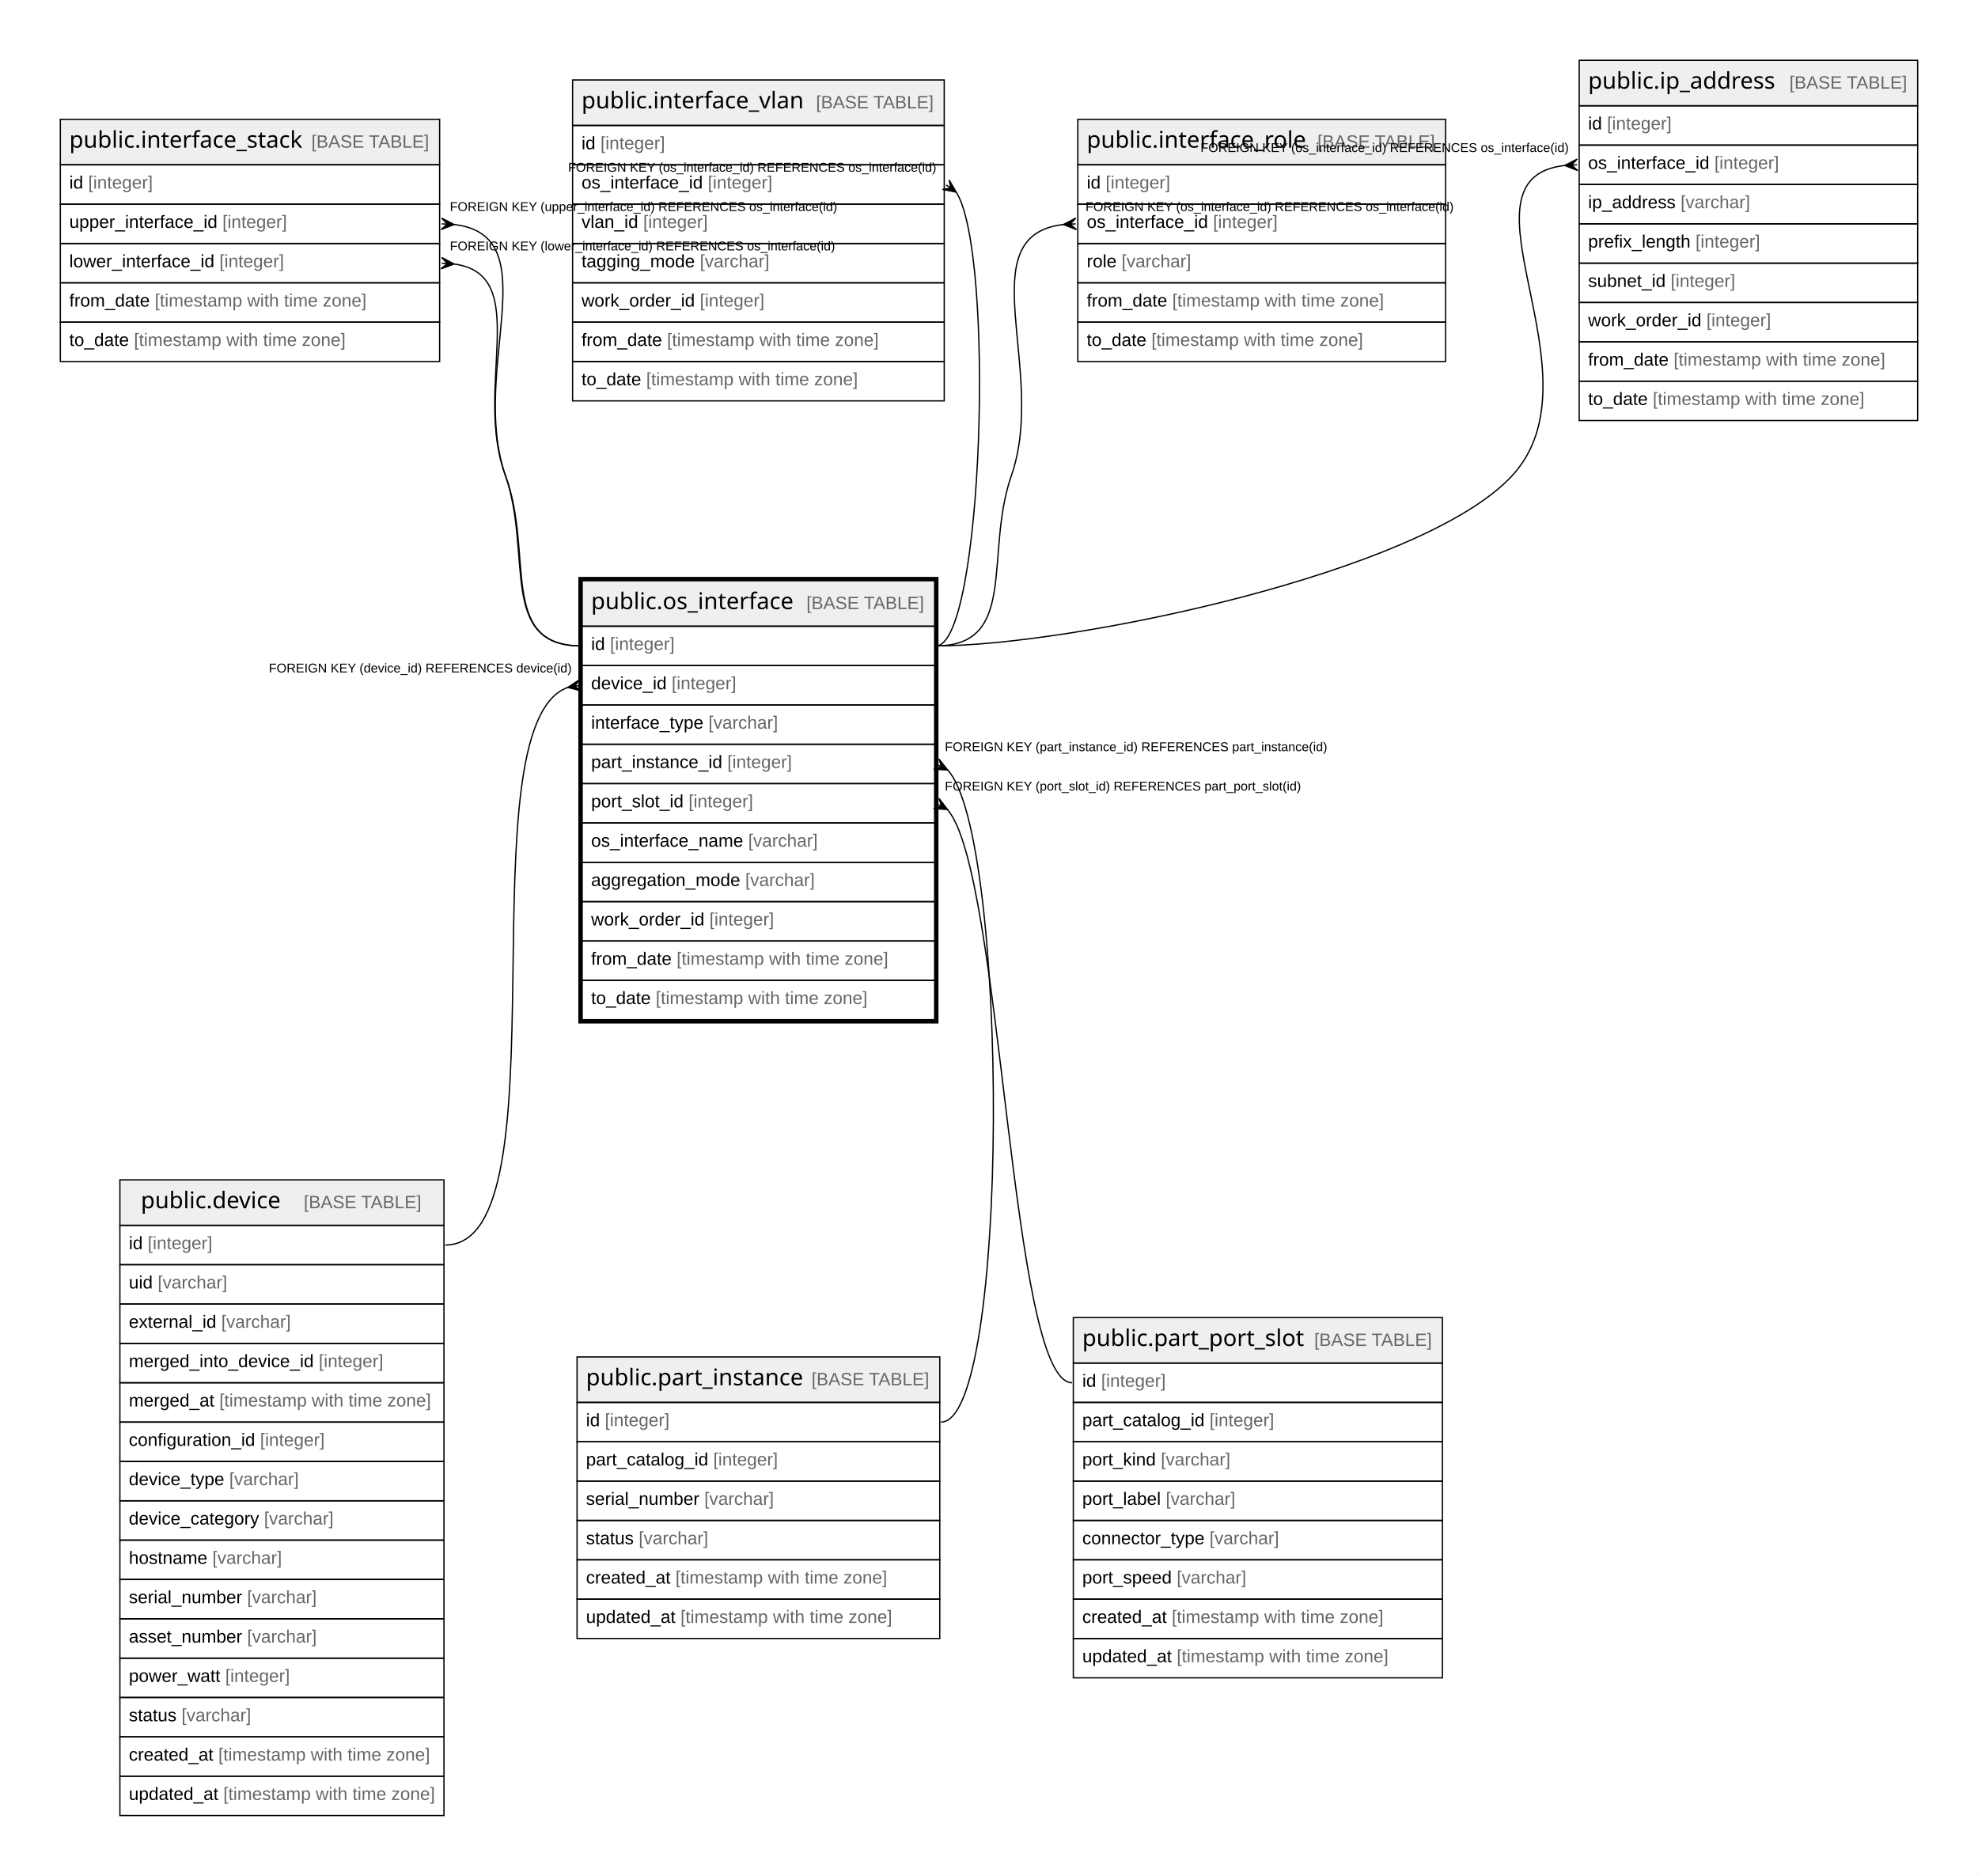
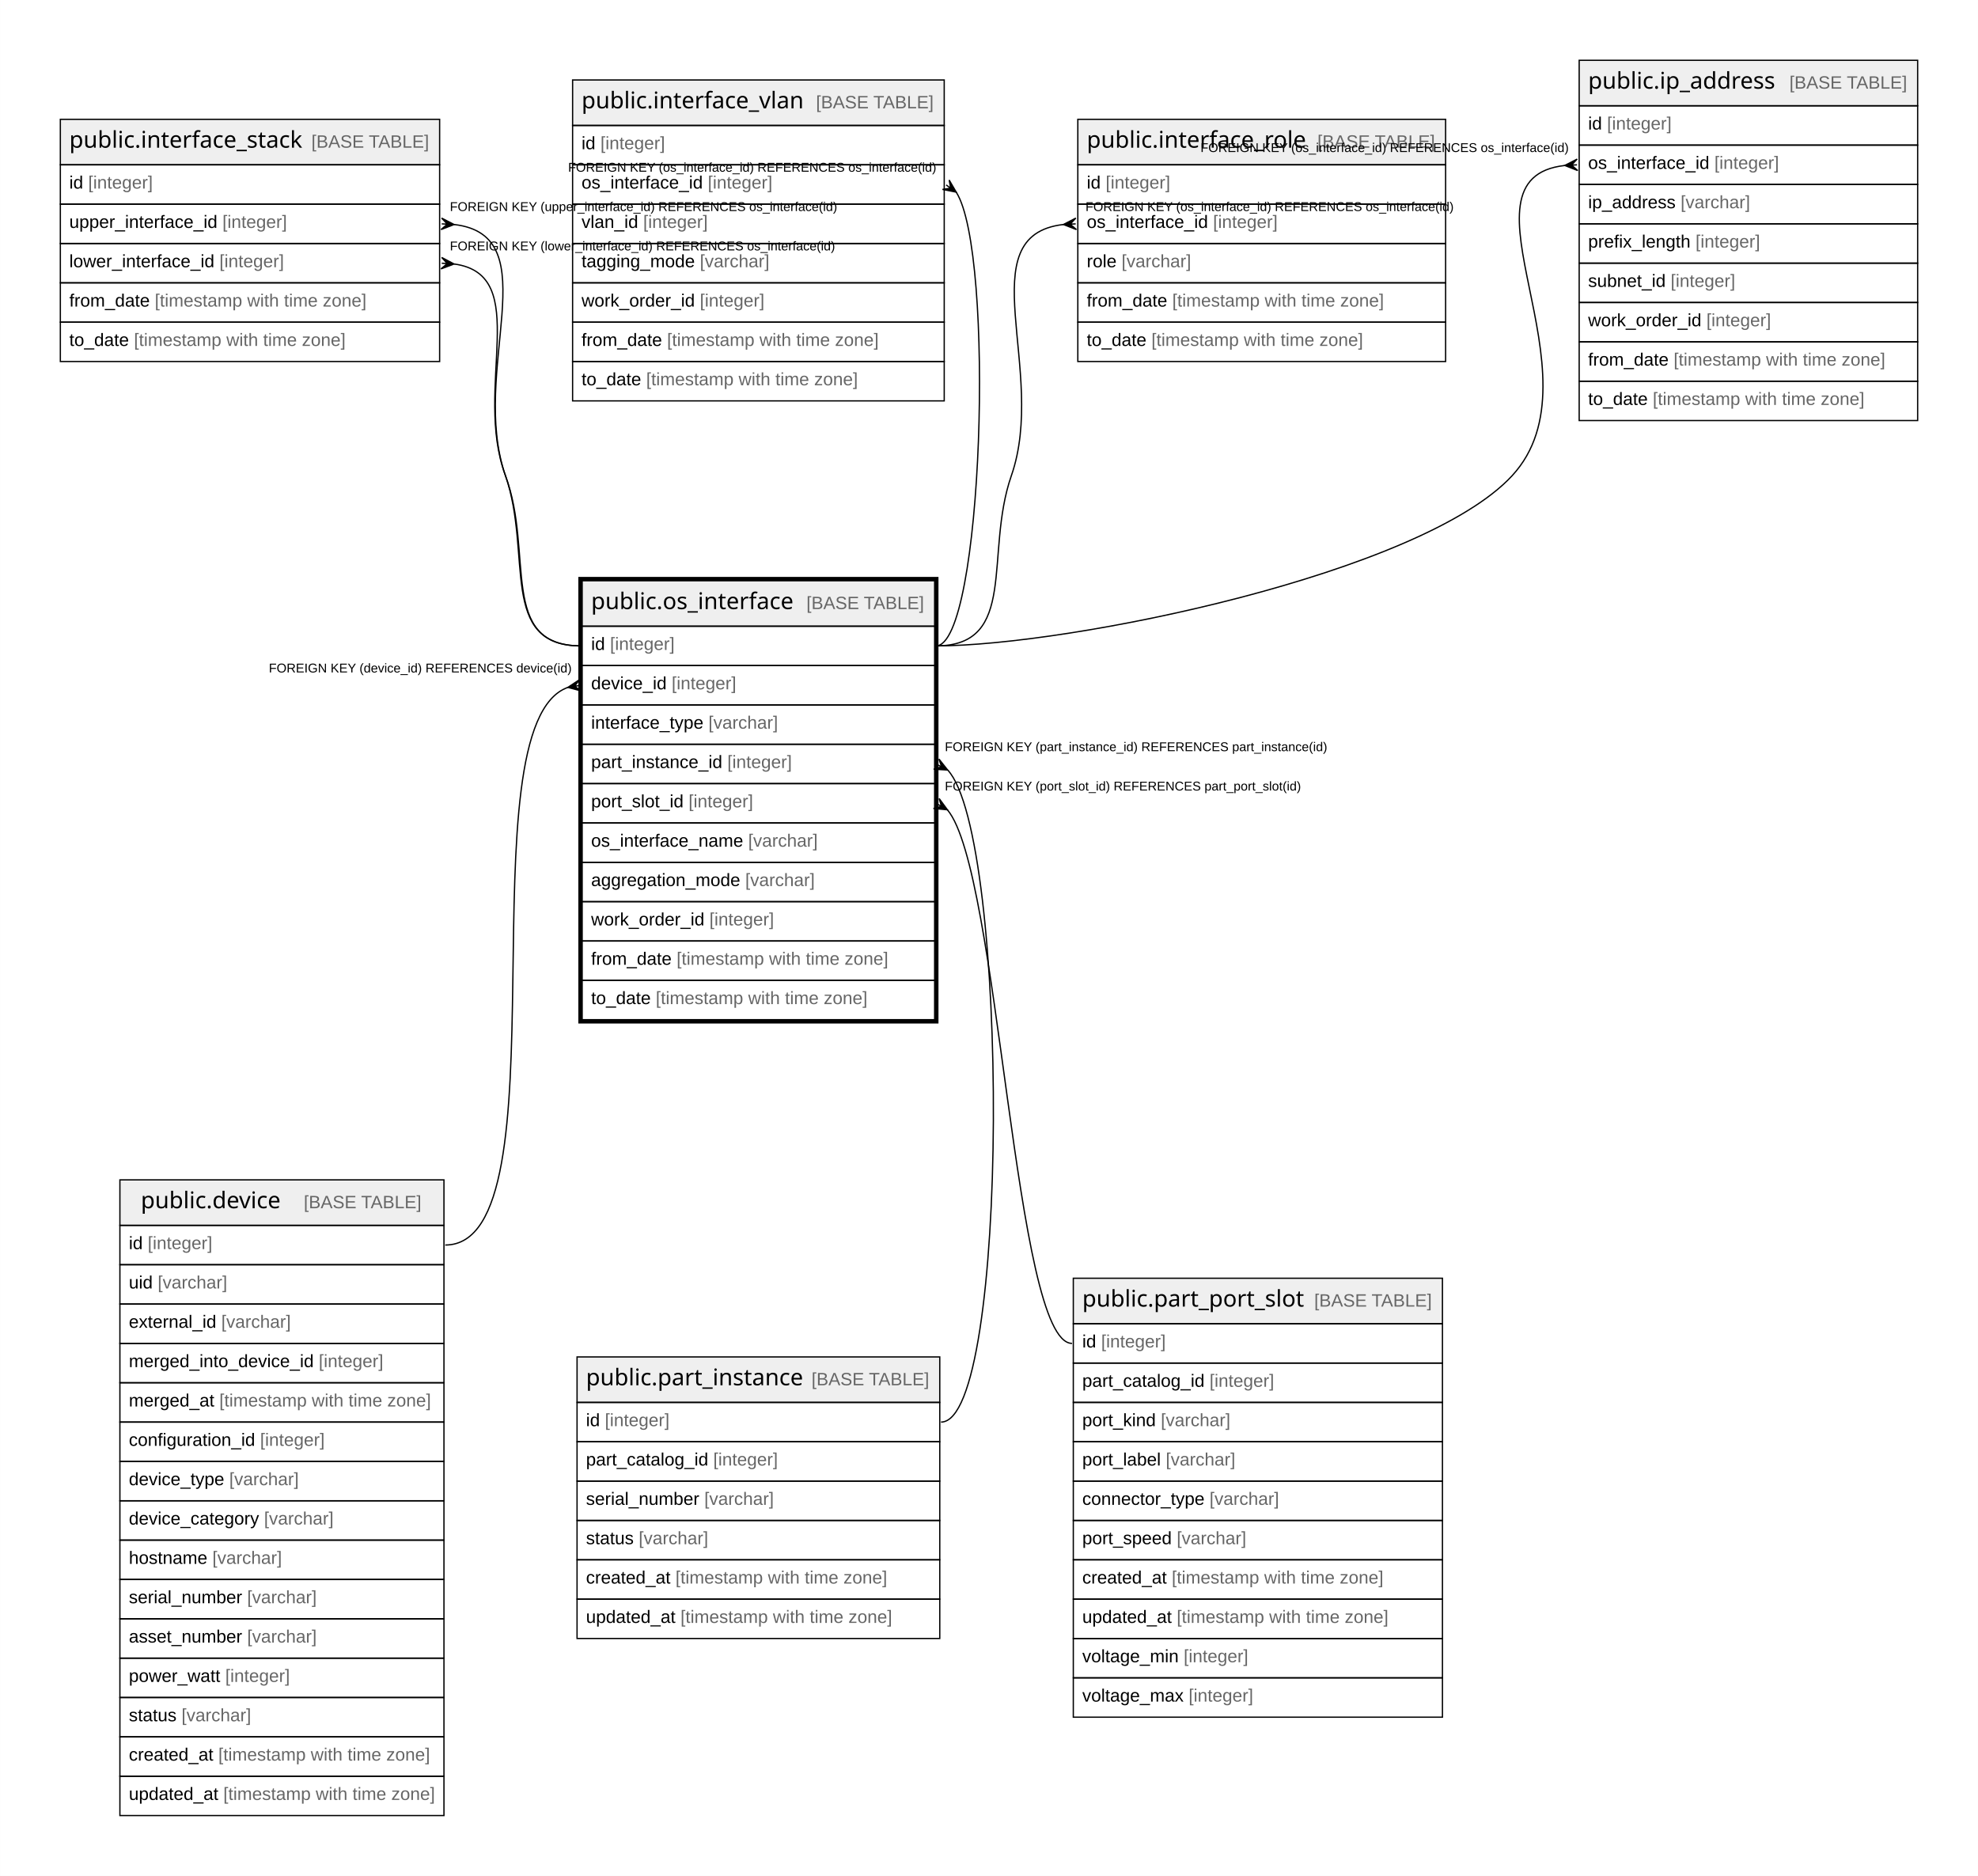
<svg xmlns="http://www.w3.org/2000/svg" width="1548pt" height="1468pt" viewBox="0.00 0.00 1548.34 1468.40">
  <g id="graph0" class="graph" transform="scale(1 1) rotate(0) translate(4 1464.4)">
    <polygon fill="white" stroke="none" points="-4,4 -4,-1464.4 1544.34,-1464.4 1544.34,4 -4,4" />
    <g id="node1" class="node">
      <polygon fill="#efefef" stroke="none" points="451.69,-974.2 451.69,-1009.8 727.62,-1009.8 727.62,-974.2 451.69,-974.2" />
      <polygon fill="none" stroke="black" points="451.69,-974.2 451.69,-1009.8 727.62,-1009.8 727.62,-974.2 451.69,-974.2" />
      <text text-anchor="start" x="458.69" y="-987.6" font-family="Arial Bold" font-size="18.00">public.os_interface</text>
      <text text-anchor="start" x="596.13" y="-987.6" font-family="Arial" font-size="14.00">    </text>
      <text text-anchor="start" x="627.25" y="-987.6" font-family="Arial" font-size="14.00" fill="#666666">[BASE TABLE]</text>
      <polygon fill="none" stroke="black" points="451.69,-943.4 451.69,-974.2 727.62,-974.2 727.62,-943.4 451.69,-943.4" />
      <text text-anchor="start" x="458.69" y="-955.6" font-family="Arial" font-size="14.00">id </text>
      <text text-anchor="start" x="473.48" y="-955.6" font-family="Arial" font-size="14.00" fill="#666666">[integer]</text>
      <polygon fill="none" stroke="black" points="451.69,-912.6 451.69,-943.4 727.62,-943.4 727.62,-912.6 451.69,-912.6" />
      <text text-anchor="start" x="458.69" y="-924.8" font-family="Arial" font-size="14.00">device_id </text>
      <text text-anchor="start" x="521.73" y="-924.8" font-family="Arial" font-size="14.00" fill="#666666">[integer]</text>
      <polygon fill="none" stroke="black" points="451.69,-881.8 451.69,-912.6 727.62,-912.6 727.62,-881.8 451.69,-881.8" />
      <text text-anchor="start" x="458.69" y="-894" font-family="Arial" font-size="14.00">interface_type </text>
      <text text-anchor="start" x="550.52" y="-894" font-family="Arial" font-size="14.00" fill="#666666">[varchar]</text>
      <polygon fill="none" stroke="black" points="451.69,-851 451.69,-881.8 727.62,-881.8 727.62,-851 451.69,-851" />
      <text text-anchor="start" x="458.69" y="-863.2" font-family="Arial" font-size="14.00">part_instance_id </text>
      <text text-anchor="start" x="565.32" y="-863.2" font-family="Arial" font-size="14.00" fill="#666666">[integer]</text>
      <polygon fill="none" stroke="black" points="451.69,-820.2 451.69,-851 727.62,-851 727.62,-820.2 451.69,-820.2" />
      <text text-anchor="start" x="458.69" y="-832.4" font-family="Arial" font-size="14.00">port_slot_id </text>
      <text text-anchor="start" x="534.96" y="-832.4" font-family="Arial" font-size="14.00" fill="#666666">[integer]</text>
      <polygon fill="none" stroke="black" points="451.69,-789.4 451.69,-820.2 727.62,-820.2 727.62,-789.4 451.69,-789.4" />
      <text text-anchor="start" x="458.69" y="-801.6" font-family="Arial" font-size="14.00">os_interface_name </text>
      <text text-anchor="start" x="581.65" y="-801.6" font-family="Arial" font-size="14.00" fill="#666666">[varchar]</text>
      <polygon fill="none" stroke="black" points="451.69,-758.6 451.69,-789.4 727.62,-789.4 727.62,-758.6 451.69,-758.6" />
      <text text-anchor="start" x="458.69" y="-770.8" font-family="Arial" font-size="14.00">aggregation_mode </text>
      <text text-anchor="start" x="579.34" y="-770.8" font-family="Arial" font-size="14.00" fill="#666666">[varchar]</text>
      <polygon fill="none" stroke="black" points="451.69,-727.8 451.69,-758.6 727.62,-758.6 727.62,-727.8 451.69,-727.8" />
      <text text-anchor="start" x="458.69" y="-740" font-family="Arial" font-size="14.00">work_order_id </text>
      <text text-anchor="start" x="551.29" y="-740" font-family="Arial" font-size="14.00" fill="#666666">[integer]</text>
      <polygon fill="none" stroke="black" points="451.69,-697 451.69,-727.8 727.62,-727.8 727.62,-697 451.69,-697" />
      <text text-anchor="start" x="458.69" y="-709.2" font-family="Arial" font-size="14.00">from_date </text>
      <text text-anchor="start" x="525.61" y="-709.2" font-family="Arial" font-size="14.00" fill="#666666">[timestamp with time zone]</text>
      <polygon fill="none" stroke="black" points="451.69,-666.2 451.69,-697 727.62,-697 727.62,-666.2 451.69,-666.2" />
      <text text-anchor="start" x="458.69" y="-678.4" font-family="Arial" font-size="14.00">to_date </text>
      <text text-anchor="start" x="509.29" y="-678.4" font-family="Arial" font-size="14.00" fill="#666666">[timestamp with time zone]</text>
      <polygon fill="none" stroke="black" stroke-width="3" points="450.19,-664.7 450.19,-1011.3 729.12,-1011.3 729.12,-664.7 450.19,-664.7" />
    </g>
    <g id="node6" class="node">
      <polygon fill="#efefef" stroke="none" points="89.82,-505.2 89.82,-540.8 343.5,-540.8 343.5,-505.2 89.82,-505.2" />
      <polygon fill="none" stroke="black" points="89.82,-505.2 89.82,-540.8 343.5,-540.8 343.5,-505.2 89.82,-505.2" />
      <text text-anchor="start" x="106.18" y="-518.6" font-family="Arial Bold" font-size="18.00">public.device</text>
      <text text-anchor="start" x="202.64" y="-518.6" font-family="Arial" font-size="14.00">    </text>
      <text text-anchor="start" x="233.76" y="-518.6" font-family="Arial" font-size="14.00" fill="#666666">[BASE TABLE]</text>
      <polygon fill="none" stroke="black" points="89.82,-474.4 89.82,-505.2 343.5,-505.2 343.5,-474.4 89.82,-474.4" />
      <text text-anchor="start" x="96.82" y="-486.6" font-family="Arial" font-size="14.00">id </text>
      <text text-anchor="start" x="111.6" y="-486.6" font-family="Arial" font-size="14.00" fill="#666666">[integer]</text>
      <polygon fill="none" stroke="black" points="89.82,-443.6 89.82,-474.4 343.5,-474.4 343.5,-443.6 89.82,-443.6" />
      <text text-anchor="start" x="96.82" y="-455.8" font-family="Arial" font-size="14.00">uid </text>
      <text text-anchor="start" x="119.39" y="-455.8" font-family="Arial" font-size="14.00" fill="#666666">[varchar]</text>
      <polygon fill="none" stroke="black" points="89.82,-412.8 89.82,-443.6 343.5,-443.6 343.5,-412.8 89.82,-412.8" />
      <text text-anchor="start" x="96.82" y="-425" font-family="Arial" font-size="14.00">external_id </text>
      <text text-anchor="start" x="169.19" y="-425" font-family="Arial" font-size="14.00" fill="#666666">[varchar]</text>
      <polygon fill="none" stroke="black" points="89.82,-382 89.82,-412.8 343.5,-412.8 343.5,-382 89.82,-382" />
      <text text-anchor="start" x="96.82" y="-394.2" font-family="Arial" font-size="14.00">merged_into_device_id </text>
      <text text-anchor="start" x="245.47" y="-394.2" font-family="Arial" font-size="14.00" fill="#666666">[integer]</text>
      <polygon fill="none" stroke="black" points="89.82,-351.2 89.82,-382 343.5,-382 343.5,-351.2 89.82,-351.2" />
      <text text-anchor="start" x="96.82" y="-363.4" font-family="Arial" font-size="14.00">merged_at </text>
      <text text-anchor="start" x="167.64" y="-363.4" font-family="Arial" font-size="14.00" fill="#666666">[timestamp with time zone]</text>
      <polygon fill="none" stroke="black" points="89.82,-320.4 89.82,-351.2 343.5,-351.2 343.5,-320.4 89.82,-320.4" />
      <text text-anchor="start" x="96.82" y="-332.6" font-family="Arial" font-size="14.00">configuration_id </text>
      <text text-anchor="start" x="199.55" y="-332.6" font-family="Arial" font-size="14.00" fill="#666666">[integer]</text>
      <polygon fill="none" stroke="black" points="89.82,-289.6 89.82,-320.4 343.5,-320.4 343.5,-289.6 89.82,-289.6" />
      <text text-anchor="start" x="96.82" y="-301.8" font-family="Arial" font-size="14.00">device_type </text>
      <text text-anchor="start" x="175.42" y="-301.8" font-family="Arial" font-size="14.00" fill="#666666">[varchar]</text>
      <polygon fill="none" stroke="black" points="89.82,-258.8 89.82,-289.6 343.5,-289.6 343.5,-258.8 89.82,-258.8" />
      <text text-anchor="start" x="96.82" y="-271" font-family="Arial" font-size="14.00">device_category </text>
      <text text-anchor="start" x="202.66" y="-271" font-family="Arial" font-size="14.00" fill="#666666">[varchar]</text>
      <polygon fill="none" stroke="black" points="89.82,-228 89.82,-258.8 343.5,-258.8 343.5,-228 89.82,-228" />
      <text text-anchor="start" x="96.82" y="-240.2" font-family="Arial" font-size="14.00">hostname </text>
      <text text-anchor="start" x="162.19" y="-240.2" font-family="Arial" font-size="14.00" fill="#666666">[varchar]</text>
      <polygon fill="none" stroke="black" points="89.82,-197.2 89.82,-228 343.5,-228 343.5,-197.2 89.82,-197.2" />
      <text text-anchor="start" x="96.82" y="-209.4" font-family="Arial" font-size="14.00">serial_number </text>
      <text text-anchor="start" x="189.41" y="-209.4" font-family="Arial" font-size="14.00" fill="#666666">[varchar]</text>
      <polygon fill="none" stroke="black" points="89.82,-166.4 89.82,-197.2 343.5,-197.2 343.5,-166.4 89.82,-166.4" />
      <text text-anchor="start" x="96.82" y="-178.6" font-family="Arial" font-size="14.00">asset_number </text>
      <text text-anchor="start" x="189.42" y="-178.6" font-family="Arial" font-size="14.00" fill="#666666">[varchar]</text>
      <polygon fill="none" stroke="black" points="89.82,-135.6 89.82,-166.4 343.5,-166.4 343.5,-135.6 89.82,-135.6" />
      <text text-anchor="start" x="96.82" y="-147.8" font-family="Arial" font-size="14.00">power_watt </text>
      <text text-anchor="start" x="172.3" y="-147.8" font-family="Arial" font-size="14.00" fill="#666666">[integer]</text>
      <polygon fill="none" stroke="black" points="89.82,-104.8 89.82,-135.6 343.5,-135.6 343.5,-104.8 89.82,-104.8" />
      <text text-anchor="start" x="96.82" y="-117" font-family="Arial" font-size="14.00">status </text>
      <text text-anchor="start" x="138.06" y="-117" font-family="Arial" font-size="14.00" fill="#666666">[varchar]</text>
      <polygon fill="none" stroke="black" points="89.82,-74 89.82,-104.8 343.5,-104.8 343.5,-74 89.82,-74" />
      <text text-anchor="start" x="96.82" y="-86.2" font-family="Arial" font-size="14.00">created_at </text>
      <text text-anchor="start" x="166.86" y="-86.2" font-family="Arial" font-size="14.00" fill="#666666">[timestamp with time zone]</text>
      <polygon fill="none" stroke="black" points="89.82,-43.2 89.82,-74 343.5,-74 343.5,-43.2 89.82,-43.2" />
      <text text-anchor="start" x="96.82" y="-55.4" font-family="Arial" font-size="14.00">updated_at </text>
      <text text-anchor="start" x="170.77" y="-55.4" font-family="Arial" font-size="14.00" fill="#666666">[timestamp with time zone]</text>
    </g>
    <g id="edge6" class="edge">
      <path fill="none" stroke="black" d="M440.57,-926.33C357.05,-896.91 441.07,-489.8 344.5,-489.8" />
      <polygon fill="black" stroke="black" points="440.49,-926.31 449.62,-932.38 445.76,-927.18 450.03,-927.89 450.03,-927.89 450.03,-927.89 445.76,-927.18 451.09,-923.51 440.49,-926.31" />
      <text text-anchor="start" x="206.4" y="-938" font-family="Arial" font-size="10.00">FOREIGN KEY (device_id) REFERENCES device(id)</text>
    </g>
    <g id="node7" class="node">
      <polygon fill="#efefef" stroke="none" points="447.69,-366.6 447.69,-402.2 731.63,-402.2 731.63,-366.6 447.69,-366.6" />
      <polygon fill="none" stroke="black" points="447.69,-366.6 447.69,-402.2 731.63,-402.2 731.63,-366.6 447.69,-366.6" />
      <text text-anchor="start" x="454.69" y="-380" font-family="Arial Bold" font-size="18.00">public.part_instance</text>
      <text text-anchor="start" x="600.14" y="-380" font-family="Arial" font-size="14.00">    </text>
      <text text-anchor="start" x="631.25" y="-380" font-family="Arial" font-size="14.00" fill="#666666">[BASE TABLE]</text>
      <polygon fill="none" stroke="black" points="447.69,-335.8 447.69,-366.6 731.63,-366.6 731.63,-335.8 447.69,-335.8" />
      <text text-anchor="start" x="454.69" y="-348" font-family="Arial" font-size="14.00">id </text>
      <text text-anchor="start" x="469.47" y="-348" font-family="Arial" font-size="14.00" fill="#666666">[integer]</text>
      <polygon fill="none" stroke="black" points="447.69,-305 447.69,-335.8 731.63,-335.8 731.63,-305 447.69,-305" />
      <text text-anchor="start" x="454.69" y="-317.2" font-family="Arial" font-size="14.00">part_catalog_id </text>
      <text text-anchor="start" x="554.31" y="-317.2" font-family="Arial" font-size="14.00" fill="#666666">[integer]</text>
      <polygon fill="none" stroke="black" points="447.69,-274.2 447.69,-305 731.63,-305 731.63,-274.2 447.69,-274.2" />
      <text text-anchor="start" x="454.69" y="-286.4" font-family="Arial" font-size="14.00">serial_number </text>
      <text text-anchor="start" x="547.29" y="-286.4" font-family="Arial" font-size="14.00" fill="#666666">[varchar]</text>
      <polygon fill="none" stroke="black" points="447.69,-243.4 447.69,-274.2 731.63,-274.2 731.63,-243.4 447.69,-243.4" />
      <text text-anchor="start" x="454.69" y="-255.6" font-family="Arial" font-size="14.00">status </text>
      <text text-anchor="start" x="495.93" y="-255.6" font-family="Arial" font-size="14.00" fill="#666666">[varchar]</text>
      <polygon fill="none" stroke="black" points="447.69,-212.6 447.69,-243.4 731.63,-243.4 731.63,-212.6 447.69,-212.6" />
      <text text-anchor="start" x="454.69" y="-224.8" font-family="Arial" font-size="14.00">created_at </text>
      <text text-anchor="start" x="524.73" y="-224.8" font-family="Arial" font-size="14.00" fill="#666666">[timestamp with time zone]</text>
      <polygon fill="none" stroke="black" points="447.69,-181.8 447.69,-212.6 731.63,-212.6 731.63,-181.8 447.69,-181.8" />
      <text text-anchor="start" x="454.69" y="-194" font-family="Arial" font-size="14.00">updated_at </text>
      <text text-anchor="start" x="528.64" y="-194" font-family="Arial" font-size="14.00" fill="#666666">[timestamp with time zone]</text>
    </g>
    <g id="edge7" class="edge">
      <path fill="none" stroke="black" d="M737.84,-861.63C786.13,-809.69 786.63,-351.2 732.63,-351.2" />
      <polygon fill="black" stroke="black" points="737.8,-861.65 726.85,-862.25 733.06,-864.1 729.22,-866.09 729.22,-866.09 729.22,-866.09 733.06,-864.1 730.99,-870.24 737.8,-861.65" />
      <text text-anchor="start" x="735.62" y="-876.4" font-family="Arial" font-size="10.00">FOREIGN KEY (part_instance_id) REFERENCES part_instance(id)</text>
    </g>
    <g id="node8" class="node">
-       <polygon fill="#efefef" stroke="none" points="836.17,-397.4 836.17,-433 1125.14,-433 1125.14,-397.4 836.17,-397.4" />
-       <polygon fill="none" stroke="black" points="836.17,-397.4 836.17,-433 1125.14,-433 1125.14,-397.4 836.17,-397.4" />
-       <text text-anchor="start" x="843.17" y="-410.8" font-family="Arial Bold" font-size="18.00">public.part_port_slot</text>
-       <text text-anchor="start" x="993.65" y="-410.8" font-family="Arial" font-size="14.00">    </text>
-       <text text-anchor="start" x="1024.77" y="-410.8" font-family="Arial" font-size="14.00" fill="#666666">[BASE TABLE]</text>
+       <polygon fill="#efefef" stroke="none" points="836.17,-428.2 836.17,-463.8 1125.14,-463.8 1125.14,-428.2 836.17,-428.2" />
+       <polygon fill="none" stroke="black" points="836.17,-428.2 836.17,-463.8 1125.14,-463.8 1125.14,-428.2 836.17,-428.2" />
+       <text text-anchor="start" x="843.17" y="-441.6" font-family="Arial Bold" font-size="18.00">public.part_port_slot</text>
+       <text text-anchor="start" x="993.65" y="-441.6" font-family="Arial" font-size="14.00">    </text>
+       <text text-anchor="start" x="1024.77" y="-441.6" font-family="Arial" font-size="14.00" fill="#666666">[BASE TABLE]</text>
+       <polygon fill="none" stroke="black" points="836.17,-397.4 836.17,-428.2 1125.14,-428.2 1125.14,-397.4 836.17,-397.4" />
+       <text text-anchor="start" x="843.17" y="-409.6" font-family="Arial" font-size="14.00">id </text>
+       <text text-anchor="start" x="857.96" y="-409.6" font-family="Arial" font-size="14.00" fill="#666666">[integer]</text>
      <polygon fill="none" stroke="black" points="836.17,-366.6 836.17,-397.4 1125.14,-397.4 1125.14,-366.6 836.17,-366.6" />
-       <text text-anchor="start" x="843.17" y="-378.8" font-family="Arial" font-size="14.00">id </text>
-       <text text-anchor="start" x="857.96" y="-378.8" font-family="Arial" font-size="14.00" fill="#666666">[integer]</text>
+       <text text-anchor="start" x="843.17" y="-378.8" font-family="Arial" font-size="14.00">part_catalog_id </text>
+       <text text-anchor="start" x="942.8" y="-378.8" font-family="Arial" font-size="14.00" fill="#666666">[integer]</text>
      <polygon fill="none" stroke="black" points="836.17,-335.8 836.17,-366.6 1125.14,-366.6 1125.14,-335.8 836.17,-335.8" />
-       <text text-anchor="start" x="843.17" y="-348" font-family="Arial" font-size="14.00">part_catalog_id </text>
-       <text text-anchor="start" x="942.8" y="-348" font-family="Arial" font-size="14.00" fill="#666666">[integer]</text>
+       <text text-anchor="start" x="843.17" y="-348" font-family="Arial" font-size="14.00">port_kind </text>
+       <text text-anchor="start" x="904.66" y="-348" font-family="Arial" font-size="14.00" fill="#666666">[varchar]</text>
      <polygon fill="none" stroke="black" points="836.17,-305 836.17,-335.8 1125.14,-335.8 1125.14,-305 836.17,-305" />
-       <text text-anchor="start" x="843.17" y="-317.2" font-family="Arial" font-size="14.00">port_kind </text>
-       <text text-anchor="start" x="904.66" y="-317.2" font-family="Arial" font-size="14.00" fill="#666666">[varchar]</text>
+       <text text-anchor="start" x="843.17" y="-317.2" font-family="Arial" font-size="14.00">port_label </text>
+       <text text-anchor="start" x="908.55" y="-317.2" font-family="Arial" font-size="14.00" fill="#666666">[varchar]</text>
      <polygon fill="none" stroke="black" points="836.17,-274.2 836.17,-305 1125.14,-305 1125.14,-274.2 836.17,-274.2" />
-       <text text-anchor="start" x="843.17" y="-286.4" font-family="Arial" font-size="14.00">port_label </text>
-       <text text-anchor="start" x="908.55" y="-286.4" font-family="Arial" font-size="14.00" fill="#666666">[varchar]</text>
+       <text text-anchor="start" x="843.17" y="-286.4" font-family="Arial" font-size="14.00">connector_type </text>
+       <text text-anchor="start" x="942.79" y="-286.4" font-family="Arial" font-size="14.00" fill="#666666">[varchar]</text>
      <polygon fill="none" stroke="black" points="836.17,-243.4 836.17,-274.2 1125.14,-274.2 1125.14,-243.4 836.17,-243.4" />
-       <text text-anchor="start" x="843.17" y="-255.6" font-family="Arial" font-size="14.00">connector_type </text>
-       <text text-anchor="start" x="942.79" y="-255.6" font-family="Arial" font-size="14.00" fill="#666666">[varchar]</text>
+       <text text-anchor="start" x="843.17" y="-255.6" font-family="Arial" font-size="14.00">port_speed </text>
+       <text text-anchor="start" x="917.12" y="-255.6" font-family="Arial" font-size="14.00" fill="#666666">[varchar]</text>
      <polygon fill="none" stroke="black" points="836.17,-212.6 836.17,-243.4 1125.14,-243.4 1125.14,-212.6 836.17,-212.6" />
-       <text text-anchor="start" x="843.17" y="-224.8" font-family="Arial" font-size="14.00">port_speed </text>
-       <text text-anchor="start" x="917.12" y="-224.8" font-family="Arial" font-size="14.00" fill="#666666">[varchar]</text>
+       <text text-anchor="start" x="843.17" y="-224.8" font-family="Arial" font-size="14.00">created_at </text>
+       <text text-anchor="start" x="913.22" y="-224.8" font-family="Arial" font-size="14.00" fill="#666666">[timestamp with time zone]</text>
      <polygon fill="none" stroke="black" points="836.17,-181.8 836.17,-212.6 1125.14,-212.6 1125.14,-181.8 836.17,-181.8" />
-       <text text-anchor="start" x="843.17" y="-194" font-family="Arial" font-size="14.00">created_at </text>
-       <text text-anchor="start" x="913.22" y="-194" font-family="Arial" font-size="14.00" fill="#666666">[timestamp with time zone]</text>
+       <text text-anchor="start" x="843.17" y="-194" font-family="Arial" font-size="14.00">updated_at </text>
+       <text text-anchor="start" x="917.13" y="-194" font-family="Arial" font-size="14.00" fill="#666666">[timestamp with time zone]</text>
      <polygon fill="none" stroke="black" points="836.17,-151 836.17,-181.8 1125.14,-181.8 1125.14,-151 836.17,-151" />
-       <text text-anchor="start" x="843.17" y="-163.2" font-family="Arial" font-size="14.00">updated_at </text>
-       <text text-anchor="start" x="917.13" y="-163.2" font-family="Arial" font-size="14.00" fill="#666666">[timestamp with time zone]</text>
+       <text text-anchor="start" x="843.17" y="-163.2" font-family="Arial" font-size="14.00">voltage_min </text>
+       <text text-anchor="start" x="922.55" y="-163.2" font-family="Arial" font-size="14.00" fill="#666666">[integer]</text>
+       <polygon fill="none" stroke="black" points="836.17,-120.2 836.17,-151 1125.14,-151 1125.14,-120.2 836.17,-120.2" />
+       <text text-anchor="start" x="843.17" y="-132.4" font-family="Arial" font-size="14.00">voltage_max </text>
+       <text text-anchor="start" x="926.44" y="-132.4" font-family="Arial" font-size="14.00" fill="#666666">[integer]</text>
    </g>
    <g id="edge8" class="edge">
-       <path fill="none" stroke="black" d="M737.51,-830.81C780.94,-782.33 786.54,-382 835.17,-382" />
-       <polygon fill="black" stroke="black" points="737.72,-830.7 726.78,-831.48 733.02,-833.23 729.21,-835.28 729.21,-835.28 729.21,-835.28 733.02,-833.23 731.05,-839.4 737.72,-830.7" />
+       <path fill="none" stroke="black" d="M737.53,-830.56C778.47,-782.85 789.85,-412.8 835.17,-412.8" />
+       <polygon fill="black" stroke="black" points="737.62,-830.51 726.7,-831.52 732.97,-833.14 729.2,-835.27 729.2,-835.27 729.2,-835.27 732.97,-833.14 731.13,-839.35 737.62,-830.51" />
      <text text-anchor="start" x="735.62" y="-845.6" font-family="Arial" font-size="10.00">FOREIGN KEY (port_slot_id) REFERENCES part_port_slot(id)</text>
    </g>
    <g id="node2" class="node">
      <polygon fill="#efefef" stroke="none" points="43.2,-1335.4 43.2,-1371 340.11,-1371 340.11,-1335.4 43.2,-1335.4" />
      <polygon fill="none" stroke="black" points="43.2,-1335.4 43.2,-1371 340.11,-1371 340.11,-1335.4 43.2,-1335.4" />
      <text text-anchor="start" x="50.2" y="-1348.8" font-family="Arial Bold" font-size="18.00">public.interface_stack</text>
      <text text-anchor="start" x="208.62" y="-1348.8" font-family="Arial" font-size="14.00">    </text>
      <text text-anchor="start" x="239.74" y="-1348.8" font-family="Arial" font-size="14.00" fill="#666666">[BASE TABLE]</text>
      <polygon fill="none" stroke="black" points="43.2,-1304.6 43.2,-1335.4 340.11,-1335.4 340.11,-1304.6 43.2,-1304.6" />
      <text text-anchor="start" x="50.2" y="-1316.8" font-family="Arial" font-size="14.00">id </text>
      <text text-anchor="start" x="64.99" y="-1316.8" font-family="Arial" font-size="14.00" fill="#666666">[integer]</text>
      <polygon fill="none" stroke="black" points="43.2,-1273.8 43.2,-1304.6 340.11,-1304.6 340.11,-1273.8 43.2,-1273.8" />
      <text text-anchor="start" x="50.2" y="-1286" font-family="Arial" font-size="14.00">upper_interface_id </text>
      <text text-anchor="start" x="170.06" y="-1286" font-family="Arial" font-size="14.00" fill="#666666">[integer]</text>
      <polygon fill="none" stroke="black" points="43.2,-1243 43.2,-1273.8 340.11,-1273.8 340.11,-1243 43.2,-1243" />
      <text text-anchor="start" x="50.2" y="-1255.2" font-family="Arial" font-size="14.00">lower_interface_id </text>
      <text text-anchor="start" x="167.71" y="-1255.2" font-family="Arial" font-size="14.00" fill="#666666">[integer]</text>
      <polygon fill="none" stroke="black" points="43.2,-1212.2 43.2,-1243 340.11,-1243 340.11,-1212.2 43.2,-1212.2" />
      <text text-anchor="start" x="50.2" y="-1224.4" font-family="Arial" font-size="14.00">from_date </text>
      <text text-anchor="start" x="117.12" y="-1224.4" font-family="Arial" font-size="14.00" fill="#666666">[timestamp with time zone]</text>
      <polygon fill="none" stroke="black" points="43.2,-1181.4 43.2,-1212.2 340.11,-1212.2 340.11,-1181.4 43.2,-1181.4" />
      <text text-anchor="start" x="50.2" y="-1193.6" font-family="Arial" font-size="14.00">to_date </text>
      <text text-anchor="start" x="100.8" y="-1193.6" font-family="Arial" font-size="14.00" fill="#666666">[timestamp with time zone]</text>
    </g>
    <g id="edge1" class="edge">
      <path fill="none" stroke="black" d="M351.52,-1257.74C413.35,-1249.28 366.03,-1160.91 391.66,-1092 414.23,-1031.31 385.94,-958.8 450.69,-958.8" />
      <polygon fill="black" stroke="black" points="351.43,-1257.75 341.16,-1253.89 346.1,-1258.08 341.78,-1258.36 341.78,-1258.36 341.78,-1258.36 346.1,-1258.08 341.73,-1262.87 351.43,-1257.75" />
      <text text-anchor="start" x="348.11" y="-1268.4" font-family="Arial" font-size="10.00">FOREIGN KEY (lower_interface_id) REFERENCES os_interface(id)</text>
    </g>
    <g id="edge2" class="edge">
      <path fill="none" stroke="black" d="M351.46,-1288.65C426.05,-1280.08 363.21,-1173.97 391.66,-1092 412.89,-1030.83 385.94,-958.8 450.69,-958.8" />
      <polygon fill="black" stroke="black" points="351.43,-1288.65 341.21,-1284.69 346.1,-1288.93 341.78,-1289.16 341.78,-1289.16 341.78,-1289.16 346.1,-1288.93 341.69,-1293.68 351.43,-1288.65" />
      <text text-anchor="start" x="348.11" y="-1299.2" font-family="Arial" font-size="10.00">FOREIGN KEY (upper_interface_id) REFERENCES os_interface(id)</text>
    </g>
    <g id="node3" class="node">
      <polygon fill="#efefef" stroke="none" points="444.2,-1366.2 444.2,-1401.8 735.12,-1401.8 735.12,-1366.2 444.2,-1366.2" />
      <polygon fill="none" stroke="black" points="444.2,-1366.2 444.2,-1401.8 735.12,-1401.8 735.12,-1366.2 444.2,-1366.2" />
      <text text-anchor="start" x="451.2" y="-1379.6" font-family="Arial Bold" font-size="18.00">public.interface_vlan</text>
      <text text-anchor="start" x="603.63" y="-1379.6" font-family="Arial" font-size="14.00">    </text>
      <text text-anchor="start" x="634.74" y="-1379.6" font-family="Arial" font-size="14.00" fill="#666666">[BASE TABLE]</text>
      <polygon fill="none" stroke="black" points="444.2,-1335.4 444.2,-1366.2 735.12,-1366.2 735.12,-1335.4 444.2,-1335.4" />
      <text text-anchor="start" x="451.2" y="-1347.6" font-family="Arial" font-size="14.00">id </text>
      <text text-anchor="start" x="465.98" y="-1347.6" font-family="Arial" font-size="14.00" fill="#666666">[integer]</text>
      <polygon fill="none" stroke="black" points="444.2,-1304.6 444.2,-1335.4 735.12,-1335.4 735.12,-1304.6 444.2,-1304.6" />
      <text text-anchor="start" x="451.2" y="-1316.8" font-family="Arial" font-size="14.00">os_interface_id </text>
      <text text-anchor="start" x="550.04" y="-1316.8" font-family="Arial" font-size="14.00" fill="#666666">[integer]</text>
      <polygon fill="none" stroke="black" points="444.2,-1273.8 444.2,-1304.6 735.12,-1304.6 735.12,-1273.8 444.2,-1273.8" />
      <text text-anchor="start" x="451.2" y="-1286" font-family="Arial" font-size="14.00">vlan_id </text>
      <text text-anchor="start" x="499.45" y="-1286" font-family="Arial" font-size="14.00" fill="#666666">[integer]</text>
      <polygon fill="none" stroke="black" points="444.2,-1243 444.2,-1273.8 735.12,-1273.8 735.12,-1243 444.2,-1243" />
      <text text-anchor="start" x="451.2" y="-1255.2" font-family="Arial" font-size="14.00">tagging_mode </text>
      <text text-anchor="start" x="543.82" y="-1255.2" font-family="Arial" font-size="14.00" fill="#666666">[varchar]</text>
      <polygon fill="none" stroke="black" points="444.2,-1212.2 444.2,-1243 735.12,-1243 735.12,-1212.2 444.2,-1212.2" />
      <text text-anchor="start" x="451.2" y="-1224.4" font-family="Arial" font-size="14.00">work_order_id </text>
      <text text-anchor="start" x="543.8" y="-1224.4" font-family="Arial" font-size="14.00" fill="#666666">[integer]</text>
      <polygon fill="none" stroke="black" points="444.2,-1181.4 444.2,-1212.2 735.12,-1212.2 735.12,-1181.4 444.2,-1181.4" />
      <text text-anchor="start" x="451.2" y="-1193.6" font-family="Arial" font-size="14.00">from_date </text>
      <text text-anchor="start" x="518.12" y="-1193.6" font-family="Arial" font-size="14.00" fill="#666666">[timestamp with time zone]</text>
      <polygon fill="none" stroke="black" points="444.2,-1150.6 444.2,-1181.4 735.12,-1181.4 735.12,-1150.6 444.2,-1150.6" />
      <text text-anchor="start" x="451.2" y="-1162.8" font-family="Arial" font-size="14.00">to_date </text>
      <text text-anchor="start" x="501.8" y="-1162.8" font-family="Arial" font-size="14.00" fill="#666666">[timestamp with time zone]</text>
    </g>
    <g id="edge3" class="edge">
      <path fill="none" stroke="black" d="M744.47,-1314.03C774.93,-1267.07 765.71,-958.8 728.62,-958.8" />
      <polygon fill="black" stroke="black" points="744.52,-1313.99 733.77,-1316.14 740.18,-1317.09 736.66,-1319.61 736.66,-1319.61 736.66,-1319.61 740.18,-1317.09 739,-1323.47 744.52,-1313.99" />
      <text text-anchor="start" x="440.69" y="-1330" font-family="Arial" font-size="10.00">FOREIGN KEY (os_interface_id) REFERENCES os_interface(id)</text>
    </g>
    <g id="node4" class="node">
      <polygon fill="#efefef" stroke="none" points="839.7,-1335.4 839.7,-1371 1127.61,-1371 1127.61,-1335.4 839.7,-1335.4" />
      <polygon fill="none" stroke="black" points="839.7,-1335.4 839.7,-1371 1127.61,-1371 1127.61,-1335.4 839.7,-1335.4" />
      <text text-anchor="start" x="846.7" y="-1348.8" font-family="Arial Bold" font-size="18.00">public.interface_role</text>
      <text text-anchor="start" x="996.12" y="-1348.8" font-family="Arial" font-size="14.00">    </text>
      <text text-anchor="start" x="1027.24" y="-1348.8" font-family="Arial" font-size="14.00" fill="#666666">[BASE TABLE]</text>
      <polygon fill="none" stroke="black" points="839.7,-1304.6 839.7,-1335.4 1127.61,-1335.4 1127.61,-1304.6 839.7,-1304.6" />
      <text text-anchor="start" x="846.7" y="-1316.8" font-family="Arial" font-size="14.00">id </text>
      <text text-anchor="start" x="861.49" y="-1316.8" font-family="Arial" font-size="14.00" fill="#666666">[integer]</text>
      <polygon fill="none" stroke="black" points="839.7,-1273.8 839.7,-1304.6 1127.61,-1304.6 1127.61,-1273.8 839.7,-1273.8" />
      <text text-anchor="start" x="846.7" y="-1286" font-family="Arial" font-size="14.00">os_interface_id </text>
      <text text-anchor="start" x="945.54" y="-1286" font-family="Arial" font-size="14.00" fill="#666666">[integer]</text>
      <polygon fill="none" stroke="black" points="839.7,-1243 839.7,-1273.8 1127.61,-1273.8 1127.61,-1243 839.7,-1243" />
      <text text-anchor="start" x="846.7" y="-1255.2" font-family="Arial" font-size="14.00">role </text>
      <text text-anchor="start" x="873.93" y="-1255.2" font-family="Arial" font-size="14.00" fill="#666666">[varchar]</text>
      <polygon fill="none" stroke="black" points="839.7,-1212.2 839.7,-1243 1127.61,-1243 1127.61,-1212.2 839.7,-1212.2" />
      <text text-anchor="start" x="846.7" y="-1224.4" font-family="Arial" font-size="14.00">from_date </text>
      <text text-anchor="start" x="913.62" y="-1224.4" font-family="Arial" font-size="14.00" fill="#666666">[timestamp with time zone]</text>
      <polygon fill="none" stroke="black" points="839.7,-1181.4 839.7,-1212.2 1127.61,-1212.2 1127.61,-1181.4 839.7,-1181.4" />
      <text text-anchor="start" x="846.7" y="-1193.6" font-family="Arial" font-size="14.00">to_date </text>
      <text text-anchor="start" x="897.3" y="-1193.6" font-family="Arial" font-size="14.00" fill="#666666">[timestamp with time zone]</text>
    </g>
    <g id="edge4" class="edge">
      <path fill="none" stroke="black" d="M828.35,-1288.65C753.68,-1280.08 816.22,-1173.99 787.66,-1092 766.35,-1030.85 793.38,-958.8 728.62,-958.8" />
      <polygon fill="black" stroke="black" points="828.38,-1288.65 838.13,-1293.68 833.71,-1288.93 838.03,-1289.16 838.03,-1289.16 838.03,-1289.16 833.71,-1288.93 838.61,-1284.69 828.38,-1288.65" />
      <text text-anchor="start" x="845.7" y="-1299.2" font-family="Arial" font-size="10.00">FOREIGN KEY (os_interface_id) REFERENCES os_interface(id)</text>
    </g>
    <g id="node5" class="node">
      <polygon fill="#efefef" stroke="none" points="1232.17,-1381.6 1232.17,-1417.2 1497.14,-1417.2 1497.14,-1381.6 1232.17,-1381.6" />
      <polygon fill="none" stroke="black" points="1232.17,-1381.6 1232.17,-1417.2 1497.14,-1417.2 1497.14,-1381.6 1232.17,-1381.6" />
      <text text-anchor="start" x="1239.17" y="-1395" font-family="Arial Bold" font-size="18.00">public.ip_address</text>
      <text text-anchor="start" x="1365.65" y="-1395" font-family="Arial" font-size="14.00">    </text>
      <text text-anchor="start" x="1396.77" y="-1395" font-family="Arial" font-size="14.00" fill="#666666">[BASE TABLE]</text>
      <polygon fill="none" stroke="black" points="1232.17,-1350.8 1232.17,-1381.6 1497.14,-1381.6 1497.14,-1350.8 1232.17,-1350.8" />
      <text text-anchor="start" x="1239.17" y="-1363" font-family="Arial" font-size="14.00">id </text>
      <text text-anchor="start" x="1253.96" y="-1363" font-family="Arial" font-size="14.00" fill="#666666">[integer]</text>
      <polygon fill="none" stroke="black" points="1232.17,-1320 1232.17,-1350.8 1497.14,-1350.8 1497.14,-1320 1232.17,-1320" />
      <text text-anchor="start" x="1239.17" y="-1332.2" font-family="Arial" font-size="14.00">os_interface_id </text>
      <text text-anchor="start" x="1338.01" y="-1332.2" font-family="Arial" font-size="14.00" fill="#666666">[integer]</text>
      <polygon fill="none" stroke="black" points="1232.17,-1289.2 1232.17,-1320 1497.14,-1320 1497.14,-1289.2 1232.17,-1289.2" />
      <text text-anchor="start" x="1239.17" y="-1301.4" font-family="Arial" font-size="14.00">ip_address </text>
      <text text-anchor="start" x="1311.55" y="-1301.4" font-family="Arial" font-size="14.00" fill="#666666">[varchar]</text>
      <polygon fill="none" stroke="black" points="1232.17,-1258.4 1232.17,-1289.2 1497.14,-1289.2 1497.14,-1258.4 1232.17,-1258.4" />
      <text text-anchor="start" x="1239.17" y="-1270.6" font-family="Arial" font-size="14.00">prefix_length </text>
      <text text-anchor="start" x="1323.23" y="-1270.6" font-family="Arial" font-size="14.00" fill="#666666">[integer]</text>
      <polygon fill="none" stroke="black" points="1232.17,-1227.6 1232.17,-1258.4 1497.14,-1258.4 1497.14,-1227.6 1232.17,-1227.6" />
      <text text-anchor="start" x="1239.17" y="-1239.8" font-family="Arial" font-size="14.00">subnet_id </text>
      <text text-anchor="start" x="1303.78" y="-1239.8" font-family="Arial" font-size="14.00" fill="#666666">[integer]</text>
      <polygon fill="none" stroke="black" points="1232.17,-1196.8 1232.17,-1227.6 1497.14,-1227.6 1497.14,-1196.8 1232.17,-1196.8" />
      <text text-anchor="start" x="1239.17" y="-1209" font-family="Arial" font-size="14.00">work_order_id </text>
      <text text-anchor="start" x="1331.77" y="-1209" font-family="Arial" font-size="14.00" fill="#666666">[integer]</text>
      <polygon fill="none" stroke="black" points="1232.17,-1166 1232.17,-1196.8 1497.14,-1196.8 1497.14,-1166 1232.17,-1166" />
      <text text-anchor="start" x="1239.17" y="-1178.2" font-family="Arial" font-size="14.00">from_date </text>
      <text text-anchor="start" x="1306.1" y="-1178.2" font-family="Arial" font-size="14.00" fill="#666666">[timestamp with time zone]</text>
      <polygon fill="none" stroke="black" points="1232.17,-1135.2 1232.17,-1166 1497.14,-1166 1497.14,-1135.2 1232.17,-1135.2" />
      <text text-anchor="start" x="1239.17" y="-1147.4" font-family="Arial" font-size="14.00">to_date </text>
      <text text-anchor="start" x="1289.77" y="-1147.4" font-family="Arial" font-size="14.00" fill="#666666">[timestamp with time zone]</text>
    </g>
    <g id="edge5" class="edge">
      <path fill="none" stroke="black" d="M1220.95,-1334.87C1129.28,-1324.72 1252.22,-1170.5 1179.66,-1092 1108.72,-1015.26 833.13,-958.8 728.62,-958.8" />
      <polygon fill="black" stroke="black" points="1220.85,-1334.87 1230.61,-1339.88 1226.18,-1335.14 1230.51,-1335.37 1230.51,-1335.37 1230.51,-1335.37 1226.18,-1335.14 1231.07,-1330.89 1220.85,-1334.87" />
      <text text-anchor="start" x="935.75" y="-1345.4" font-family="Arial" font-size="10.00">FOREIGN KEY (os_interface_id) REFERENCES os_interface(id)</text>
    </g>
  </g>
</svg>
